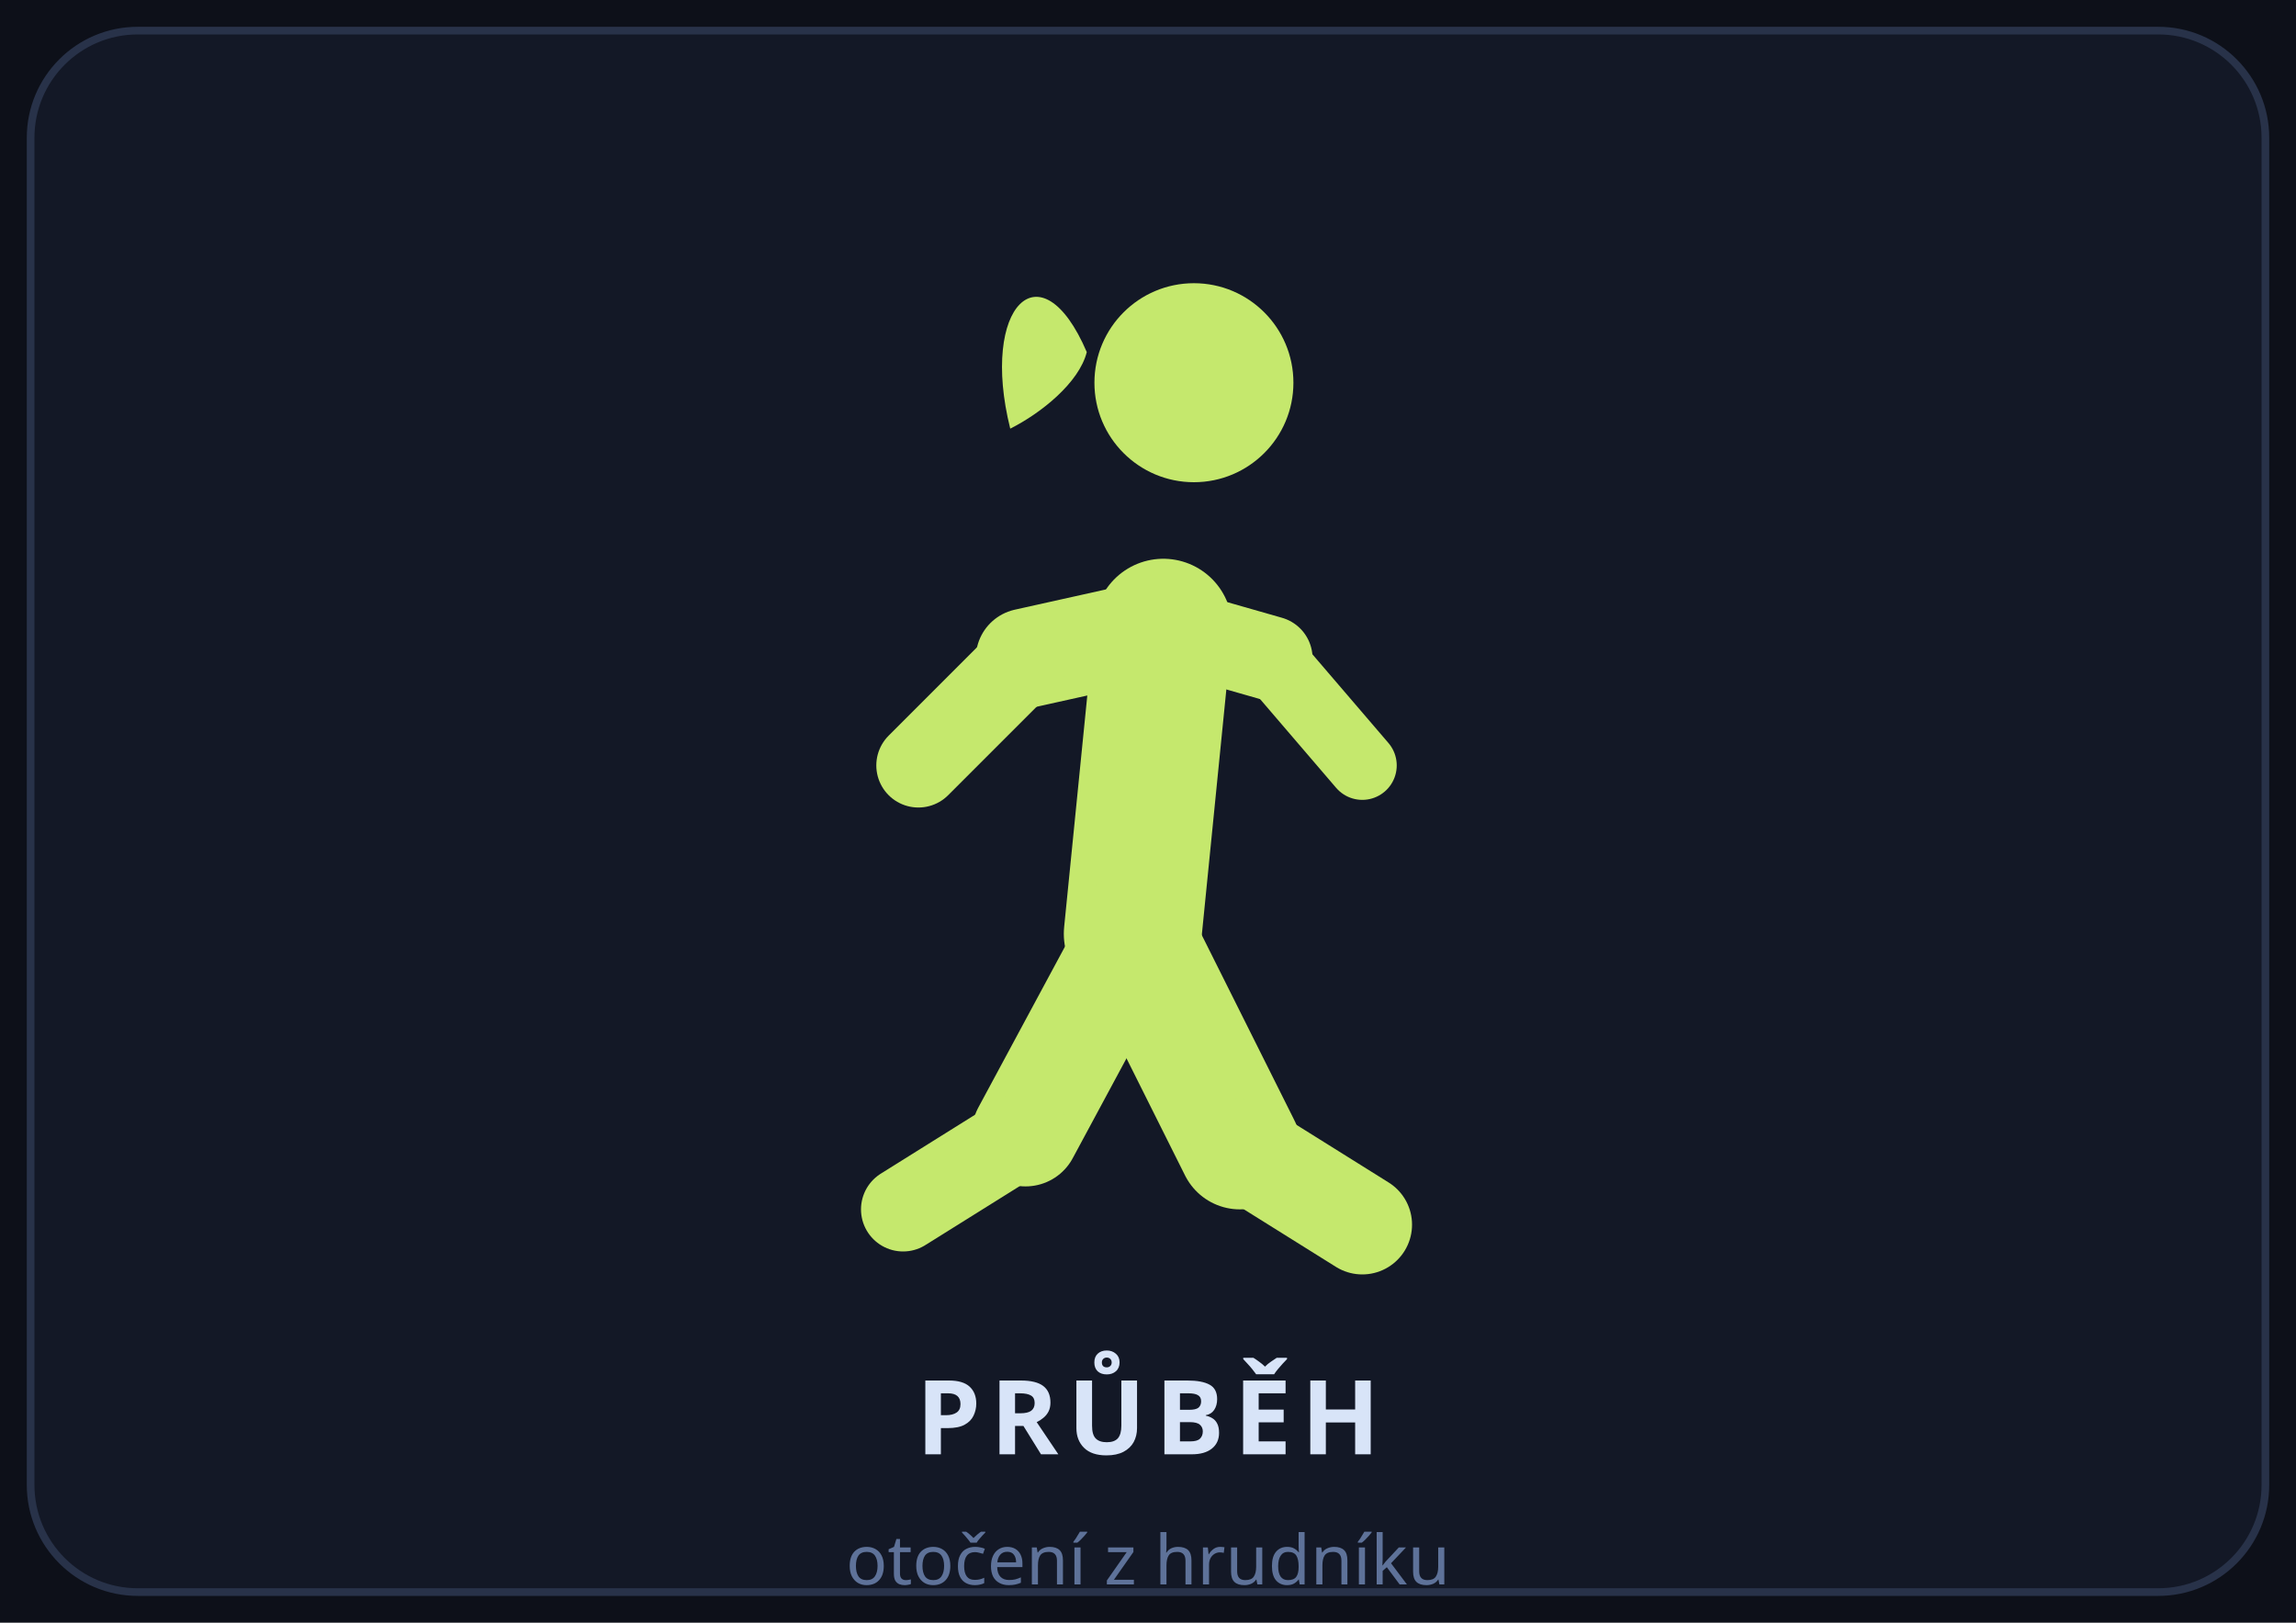
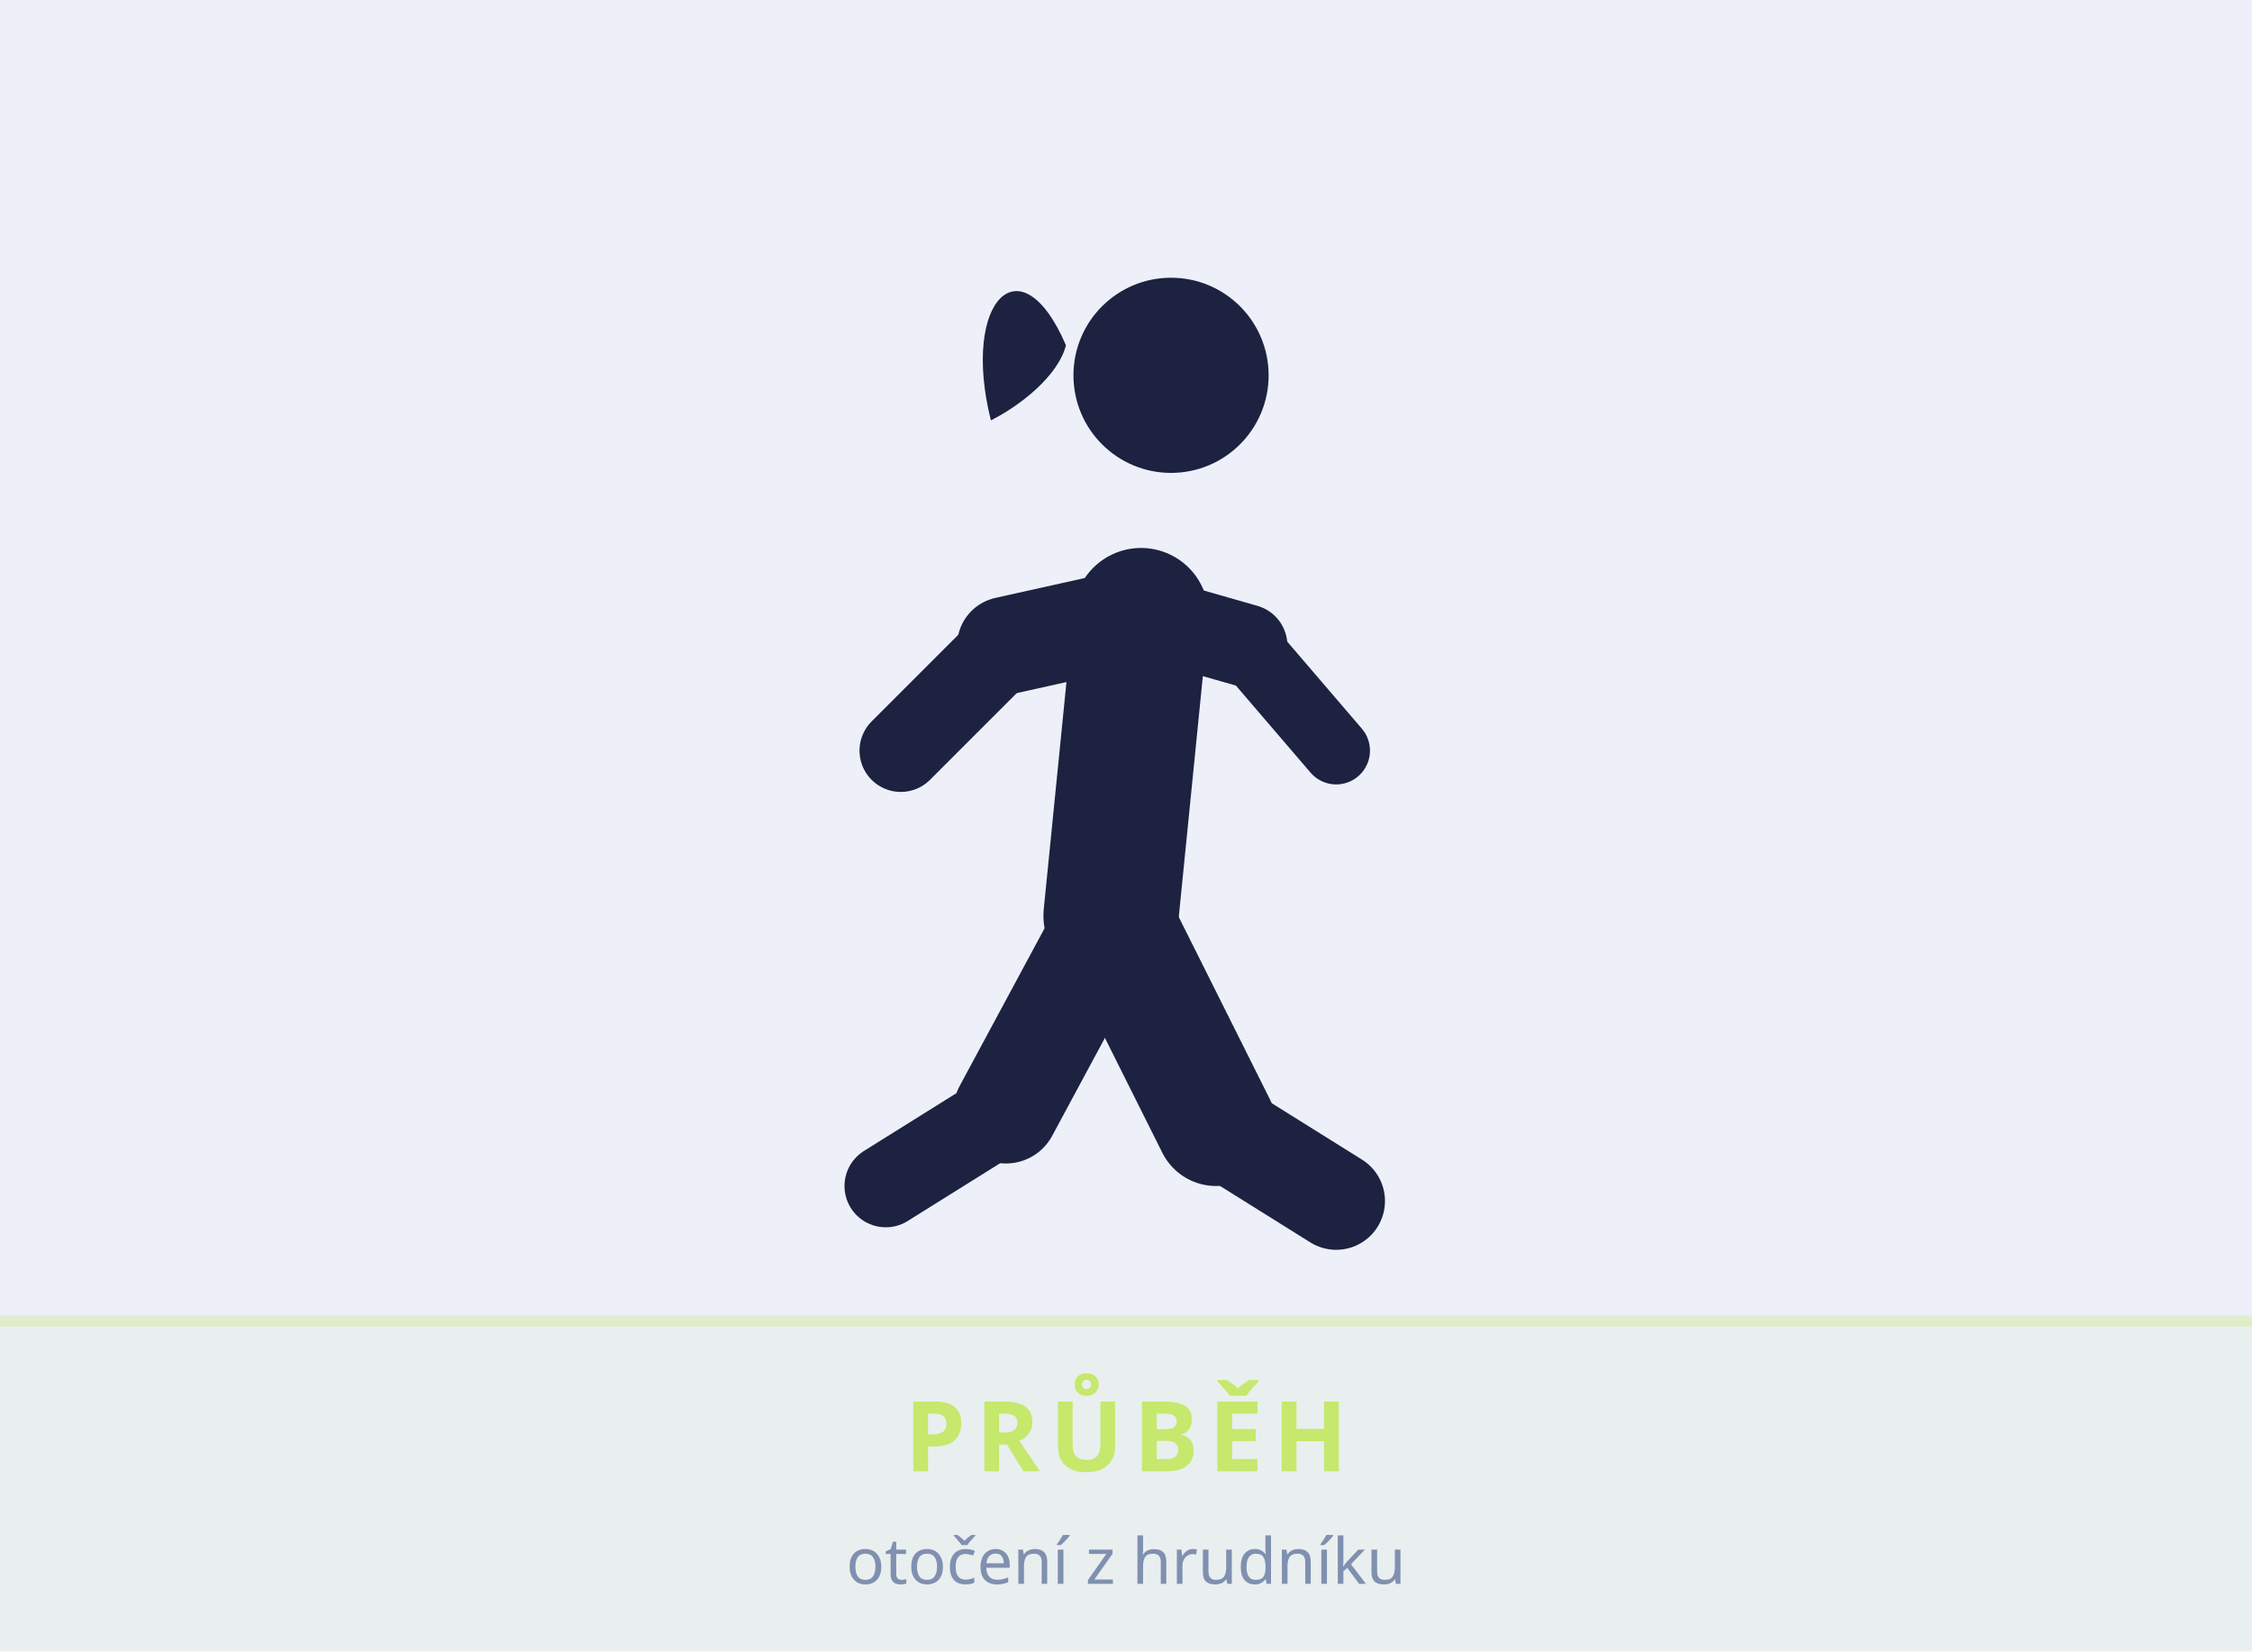
- <svg xmlns="http://www.w3.org/2000/svg" viewBox="0 0 300 212" fill="none" aria-hidden="true">
-   <rect width="300" height="212" fill="#0d1019" />
-   <rect x="4" y="4" width="292" height="204" rx="14" fill="#131826" stroke="#283249" stroke-width="1" />
-   <line x1="152" y1="82" x2="166" y2="86" stroke="#c5e86d" stroke-width="11" stroke-linecap="round" stroke-linejoin="round" />
-   <line x1="166" y1="86" x2="178" y2="100" stroke="#c5e86d" stroke-width="9" stroke-linecap="round" stroke-linejoin="round" />
-   <line x1="148" y1="122" x2="134" y2="148" stroke="#c5e86d" stroke-width="14" stroke-linecap="round" stroke-linejoin="round" />
-   <line x1="134" y1="148" x2="118" y2="158" stroke="#c5e86d" stroke-width="11" stroke-linecap="round" stroke-linejoin="round" />
-   <line x1="152" y1="82" x2="148" y2="122" stroke="#c5e86d" stroke-width="18" stroke-linecap="round" stroke-linejoin="round" />
-   <line x1="148" y1="122" x2="162" y2="150" stroke="#c5e86d" stroke-width="16" stroke-linecap="round" stroke-linejoin="round" />
-   <line x1="162" y1="150" x2="178" y2="160" stroke="#c5e86d" stroke-width="13" stroke-linecap="round" stroke-linejoin="round" />
-   <line x1="152" y1="82" x2="134" y2="86" stroke="#c5e86d" stroke-width="13" stroke-linecap="round" stroke-linejoin="round" />
-   <line x1="134" y1="86" x2="120" y2="100" stroke="#c5e86d" stroke-width="11" stroke-linecap="round" stroke-linejoin="round" />
-   <path d="M142 46 C136 32 128 40 132 56 C136 54 141 50 142 46Z" fill="#c5e86d" />
-   <circle cx="156" cy="50" r="13" fill="#c5e86d" />
-   <text x="150" y="190" text-anchor="middle" fill="#d8e4f8" font-family="'Segoe UI',system-ui,sans-serif" font-size="13.5" font-weight="700" letter-spacing="0.09em">PRŮBĚH</text>
-   <text x="150" y="207" text-anchor="middle" fill="#5e7299" font-family="'Segoe UI',system-ui,sans-serif" font-size="9" font-weight="400">otočení z hrudníku</text>
+ <svg xmlns="http://www.w3.org/2000/svg" viewBox="0 0 300 220" fill="none" aria-hidden="true">
+   <rect width="300" height="220" fill="#edf0f8" />
+   <rect x="0" y="176" width="300" height="44" fill="#c5e86d" opacity="0.08" />
+   <line x1="0" y1="176" x2="300" y2="176" stroke="#c5e86d" stroke-width="1.5" opacity="0.3" />
+   <line x1="152" y1="82" x2="166" y2="86" stroke="#1c2240" stroke-width="11" stroke-linecap="round" stroke-linejoin="round" />
+   <line x1="166" y1="86" x2="178" y2="100" stroke="#1c2240" stroke-width="9" stroke-linecap="round" stroke-linejoin="round" />
+   <line x1="148" y1="122" x2="134" y2="148" stroke="#1c2240" stroke-width="14" stroke-linecap="round" stroke-linejoin="round" />
+   <line x1="134" y1="148" x2="118" y2="158" stroke="#1c2240" stroke-width="11" stroke-linecap="round" stroke-linejoin="round" />
+   <line x1="152" y1="82" x2="148" y2="122" stroke="#1c2240" stroke-width="18" stroke-linecap="round" stroke-linejoin="round" />
+   <line x1="148" y1="122" x2="162" y2="150" stroke="#1c2240" stroke-width="16" stroke-linecap="round" stroke-linejoin="round" />
+   <line x1="162" y1="150" x2="178" y2="160" stroke="#1c2240" stroke-width="13" stroke-linecap="round" stroke-linejoin="round" />
+   <line x1="152" y1="82" x2="134" y2="86" stroke="#1c2240" stroke-width="13" stroke-linecap="round" stroke-linejoin="round" />
+   <line x1="134" y1="86" x2="120" y2="100" stroke="#1c2240" stroke-width="11" stroke-linecap="round" stroke-linejoin="round" />
+   <path d="M142 46 C136 32 128 40 132 56 C136 54 141 50 142 46Z" fill="#1c2240" />
+   <circle cx="156" cy="50" r="13" fill="#1c2240" />
+   <text x="150" y="196" text-anchor="middle" fill="#c5e86d" font-family="'Segoe UI',system-ui,sans-serif" font-size="13" font-weight="700" letter-spacing="0.1em">PRŮBĚH</text>
+   <text x="150" y="211" text-anchor="middle" fill="#8090b0" font-family="'Segoe UI',system-ui,sans-serif" font-size="8.5" font-weight="400">otočení z hrudníku</text>
</svg>
